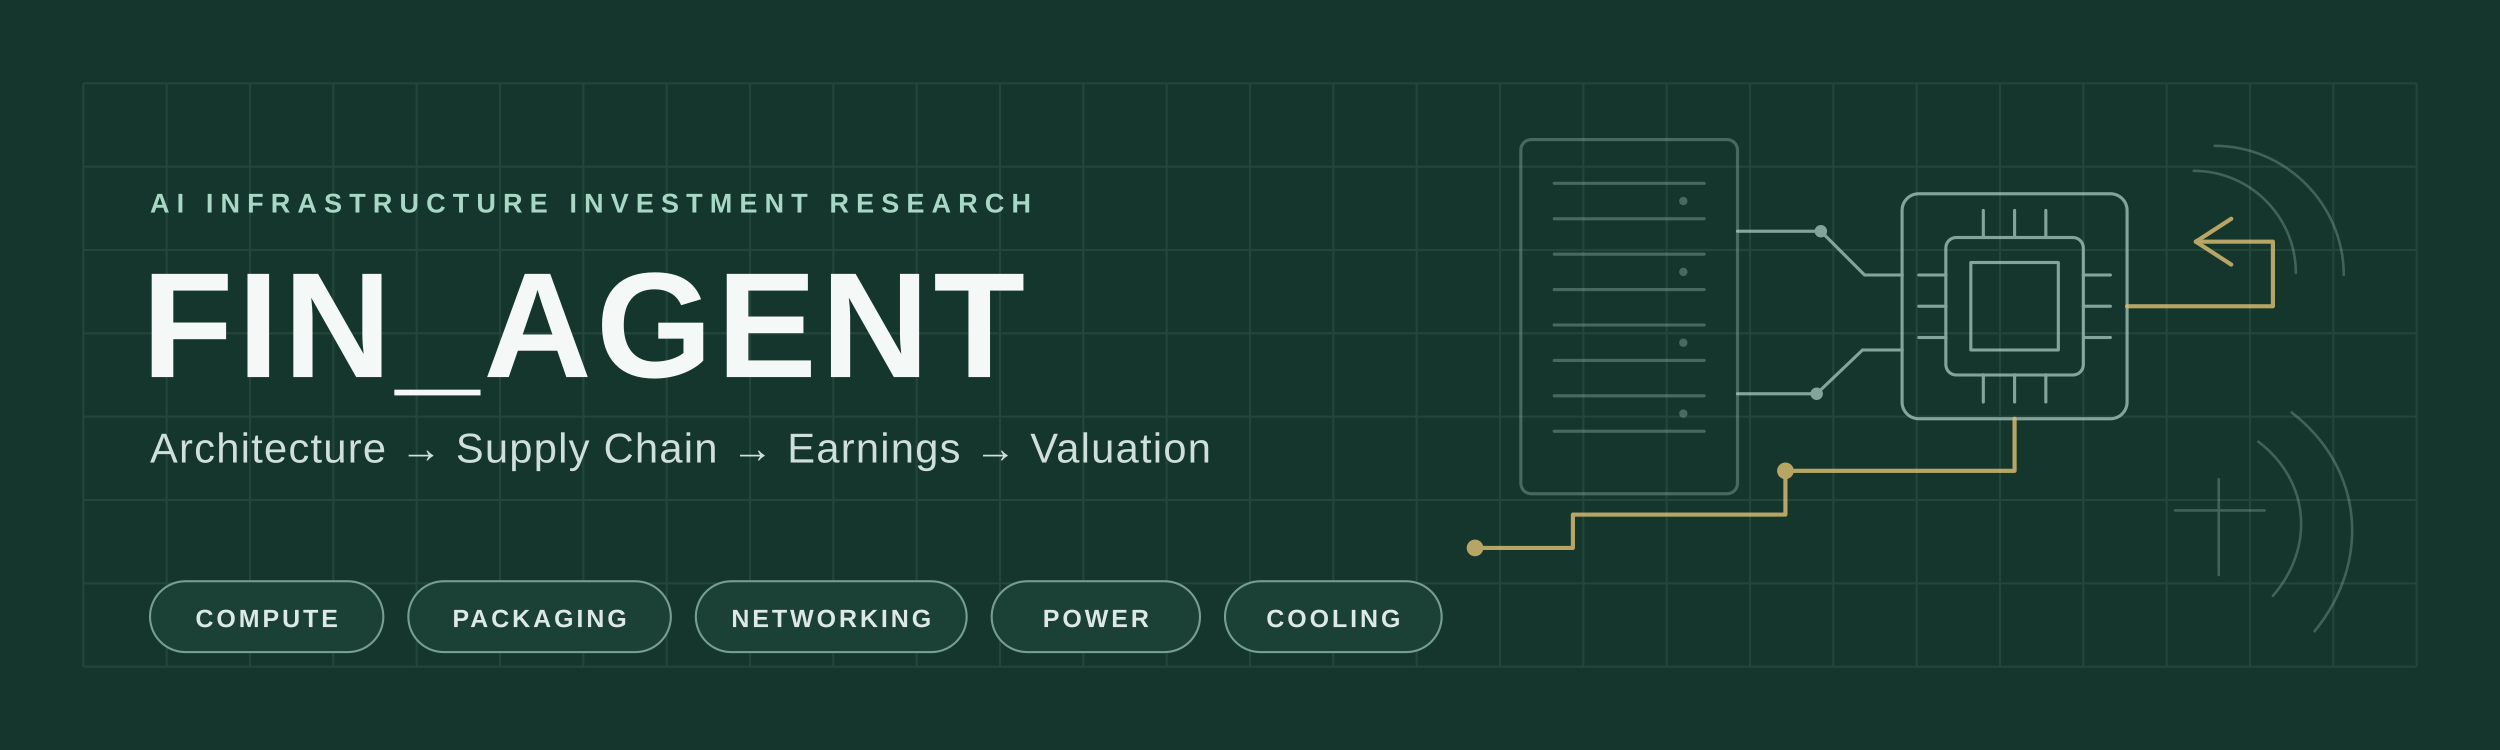
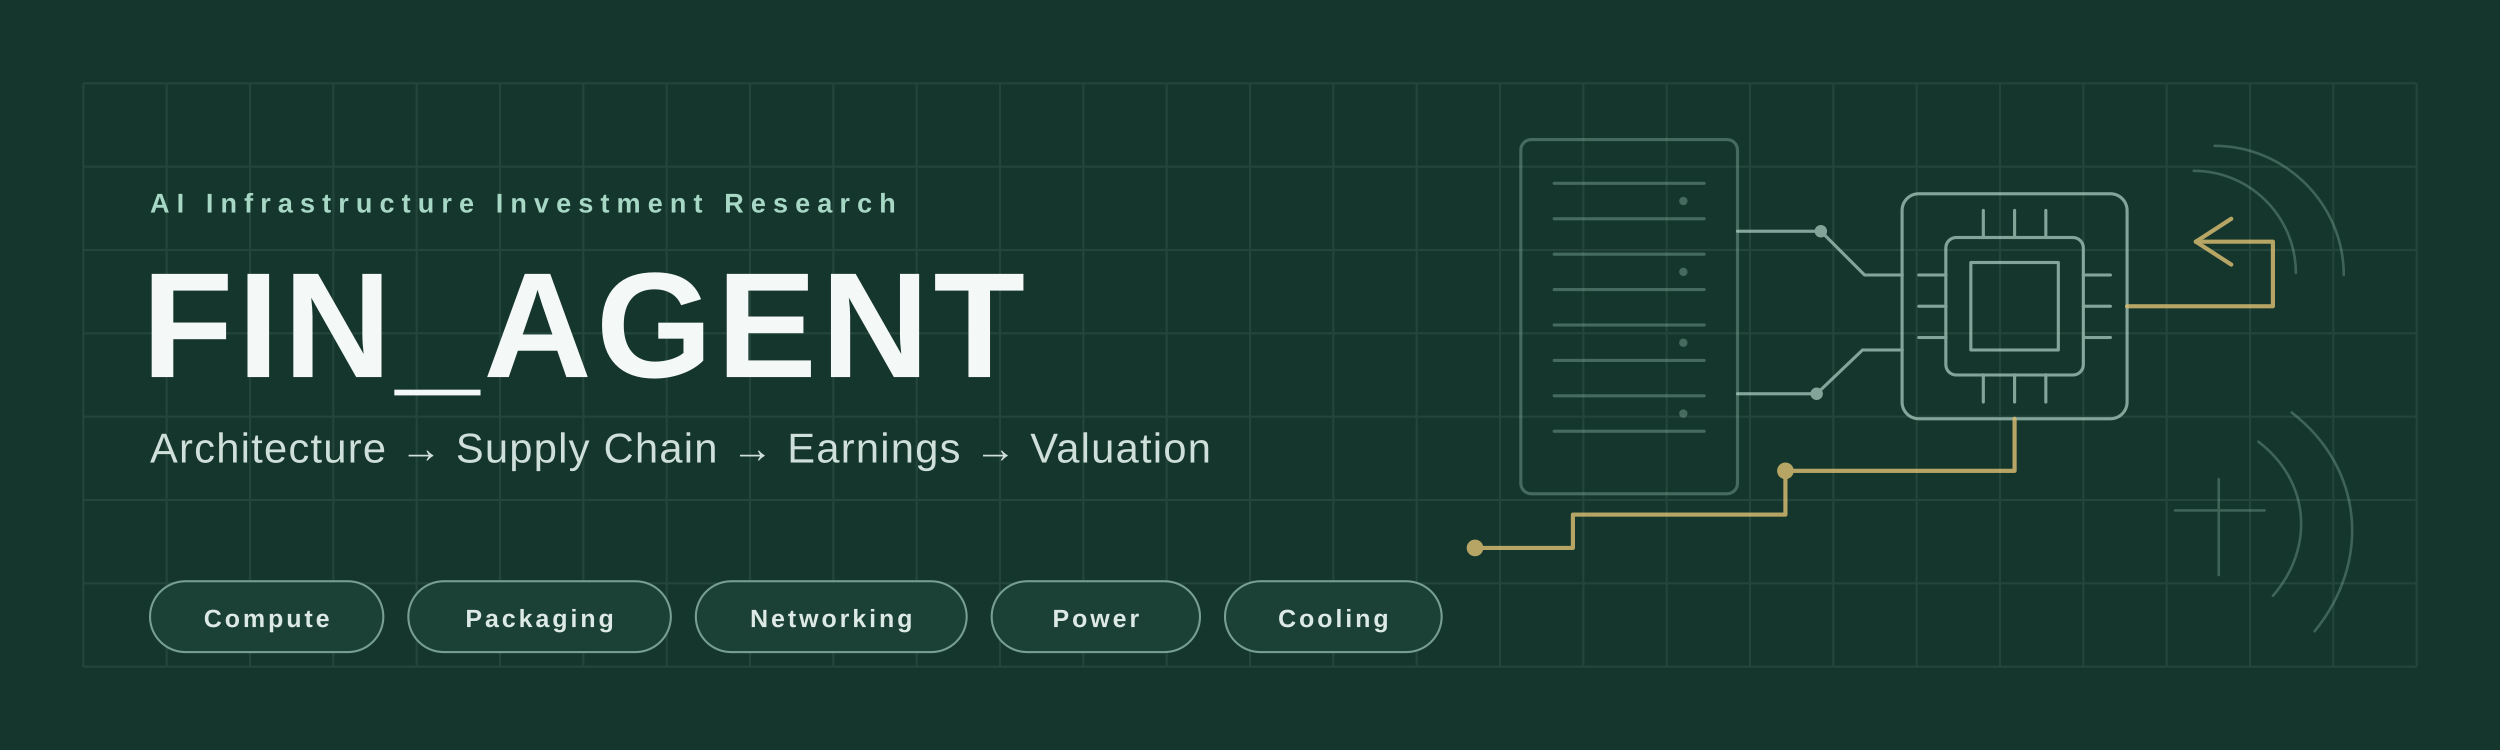
<svg xmlns="http://www.w3.org/2000/svg" width="1200" height="360" viewBox="0 0 1200 360" role="img" aria-labelledby="fin-agent-title fin-agent-desc">
  <rect width="1200" height="360" fill="#15362c" />
  <g fill="none" stroke="#8fb4a6" stroke-width="1" opacity="0.12">
    <path d="M40 40H1160M40 80H1160M40 120H1160M40 160H1160M40 200H1160M40 240H1160M40 280H1160M40 320H1160" />
    <path d="M40 40V320M80 40V320M120 40V320M160 40V320M200 40V320M240 40V320M280 40V320M320 40V320M360 40V320M400 40V320M440 40V320M480 40V320M520 40V320M560 40V320M600 40V320M640 40V320M680 40V320M720 40V320M760 40V320M800 40V320M840 40V320M880 40V320M920 40V320M960 40V320M1000 40V320M1040 40V320M1080 40V320M1120 40V320M1160 40V320" />
  </g>
  <g font-family="Arial, Helvetica, sans-serif">
-     <text x="72" y="102" fill="#a7d7c5" font-size="13" font-weight="700" letter-spacing="3.4">AI INFRASTRUCTURE INVESTMENT RESEARCH</text>
+     <text x="72" y="102" fill="#a7d7c5" font-size="13" font-weight="700" letter-spacing="3.4">AI Infrastructure Investment Research</text>
    <text x="68" y="181" fill="#f4f8f6" font-size="72" font-weight="700" letter-spacing="2">FIN_AGENT</text>
    <text x="72" y="222" fill="#cfdfd9" font-size="20" letter-spacing="0.6">Architecture → Supply Chain → Earnings → Valuation</text>
  </g>
  <g fill="none" stroke-linecap="round" stroke-linejoin="round">
    <g stroke="#83ad9e" stroke-width="1.5" opacity="0.44">
      <rect x="730" y="67" width="104" height="170" rx="5" />
      <path d="M746 88H818M746 105H818M746 122H818M746 139H818M746 156H818M746 173H818M746 190H818M746 207H818" />
      <circle cx="808" cy="96.5" r="2" fill="#83ad9e" stroke="none" />
      <circle cx="808" cy="130.5" r="2" fill="#83ad9e" stroke="none" />
      <circle cx="808" cy="164.5" r="2" fill="#83ad9e" stroke="none" />
      <circle cx="808" cy="198.5" r="2" fill="#83ad9e" stroke="none" />
    </g>
    <g stroke="#b6d8cc" stroke-width="1.5" opacity="0.68">
      <rect x="913" y="93" width="108" height="108" rx="8" />
      <rect x="934" y="114" width="66" height="66" rx="5" />
      <path d="M946 126H988V168H946Z M934 132H921M934 147H921M934 162H921M1013 132H1000M1013 147H1000M1013 162H1000M952 114V101M967 114V101M982 114V101M952 193V180M967 193V180M982 193V180" />
      <path d="M834 111H874L895 132H913M834 189H872L894 168H913" />
      <circle cx="874" cy="111" r="3" fill="#b6d8cc" stroke="none" />
      <circle cx="872" cy="189" r="3" fill="#b6d8cc" stroke="none" />
    </g>
    <g stroke="#d6ba70" stroke-width="2" opacity="0.84">
      <path d="M708 263H755V247H857V226H967V201" />
      <circle cx="708" cy="263" r="4" fill="#d6ba70" stroke="none" />
      <circle cx="857" cy="226" r="4" fill="#d6ba70" stroke="none" />
      <path d="M1054 116H1091V147H1021" />
      <path d="M1071 105L1054 116L1071 127" />
    </g>
    <g stroke="#83ad9e" stroke-width="1.25" opacity="0.38">
      <path d="M1053 82C1080 82 1102 104 1102 131M1063 70C1097 70 1125 98 1125 132" />
      <path d="M1084 212C1109 231 1111 263 1091 286M1100 198C1135 225 1138 270 1111 303" />
      <path d="M1044 245H1087M1065 230V276" />
    </g>
  </g>
  <g font-family="Arial, Helvetica, sans-serif" font-size="12" font-weight="700" letter-spacing="1.4">
    <g fill="#1b4035" stroke="#779f91" stroke-width="1">
      <rect x="72" y="279" width="112" height="34" rx="17" />
      <rect x="196" y="279" width="126" height="34" rx="17" />
      <rect x="334" y="279" width="130" height="34" rx="17" />
      <rect x="476" y="279" width="100" height="34" rx="17" />
      <rect x="588" y="279" width="104" height="34" rx="17" />
    </g>
    <g fill="#dce9e4" text-anchor="middle">
-       <text x="128" y="301">COMPUTE</text>
-       <text x="259" y="301">PACKAGING</text>
-       <text x="399" y="301">NETWORKING</text>
-       <text x="526" y="301">POWER</text>
-       <text x="640" y="301">COOLING</text>
+       <text x="128" y="301">Compute</text>
+       <text x="259" y="301">Packaging</text>
+       <text x="399" y="301">Networking</text>
+       <text x="526" y="301">Power</text>
+       <text x="640" y="301">Cooling</text>
    </g>
  </g>
</svg>
